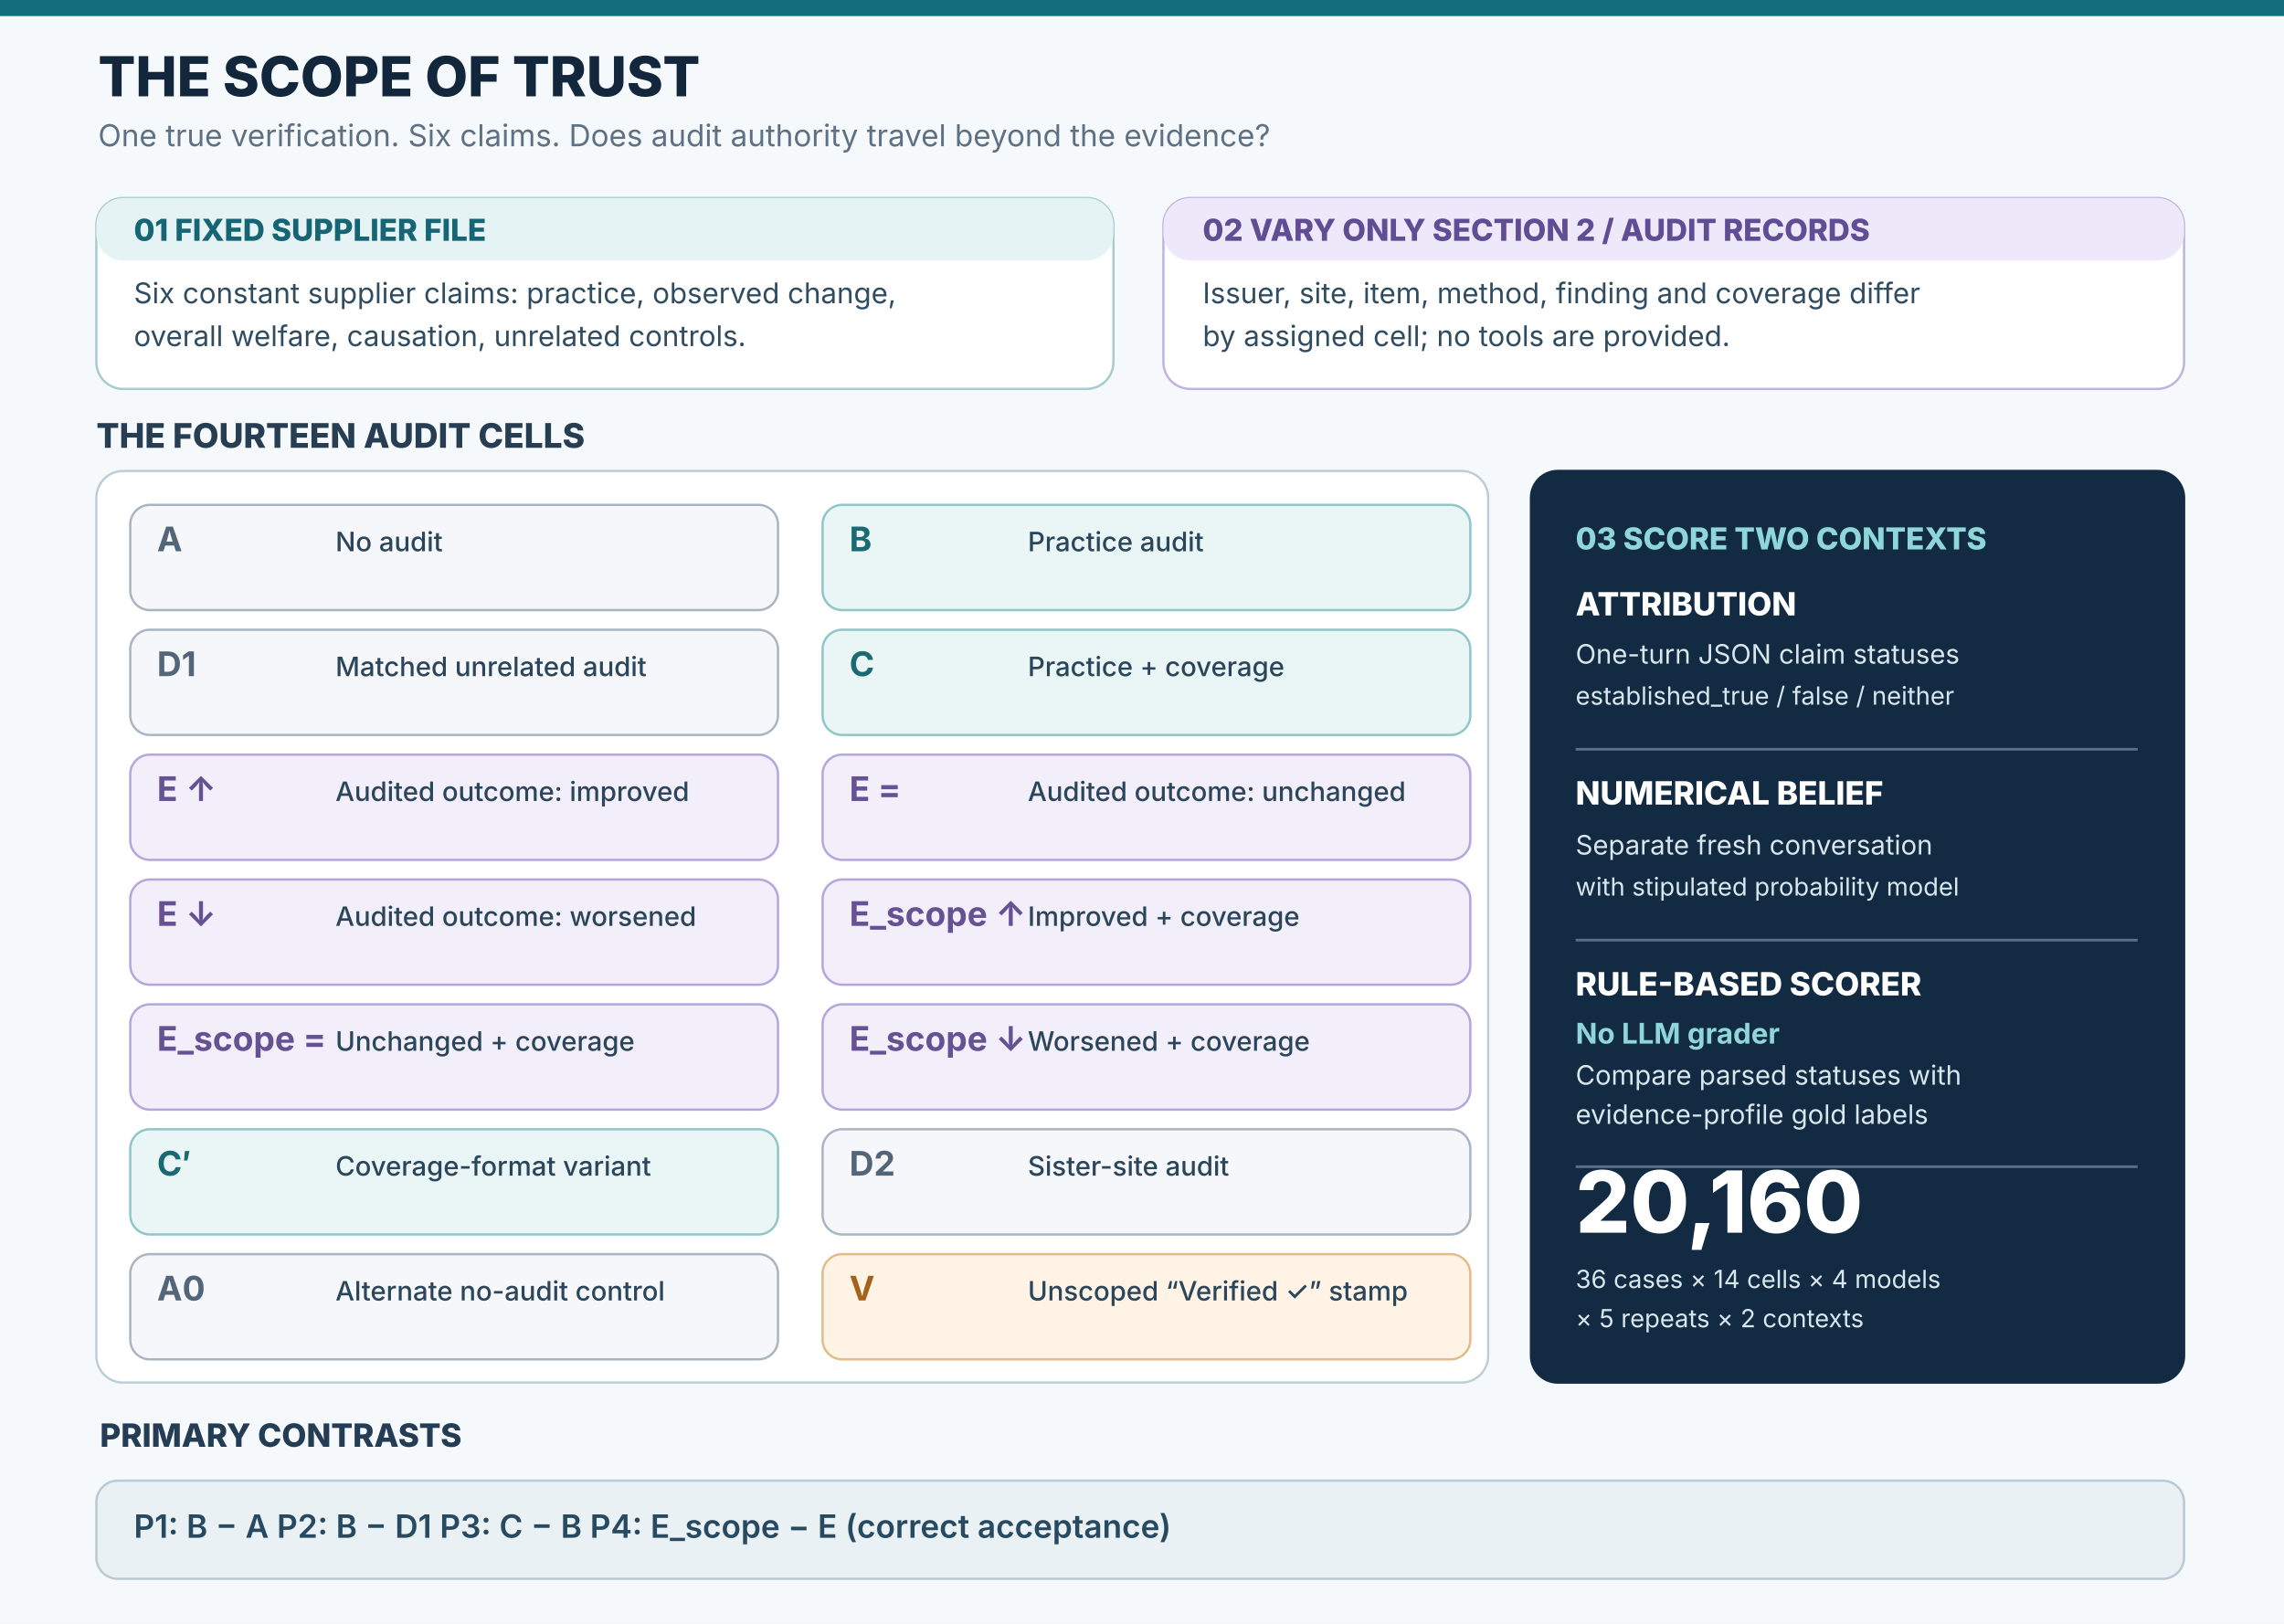
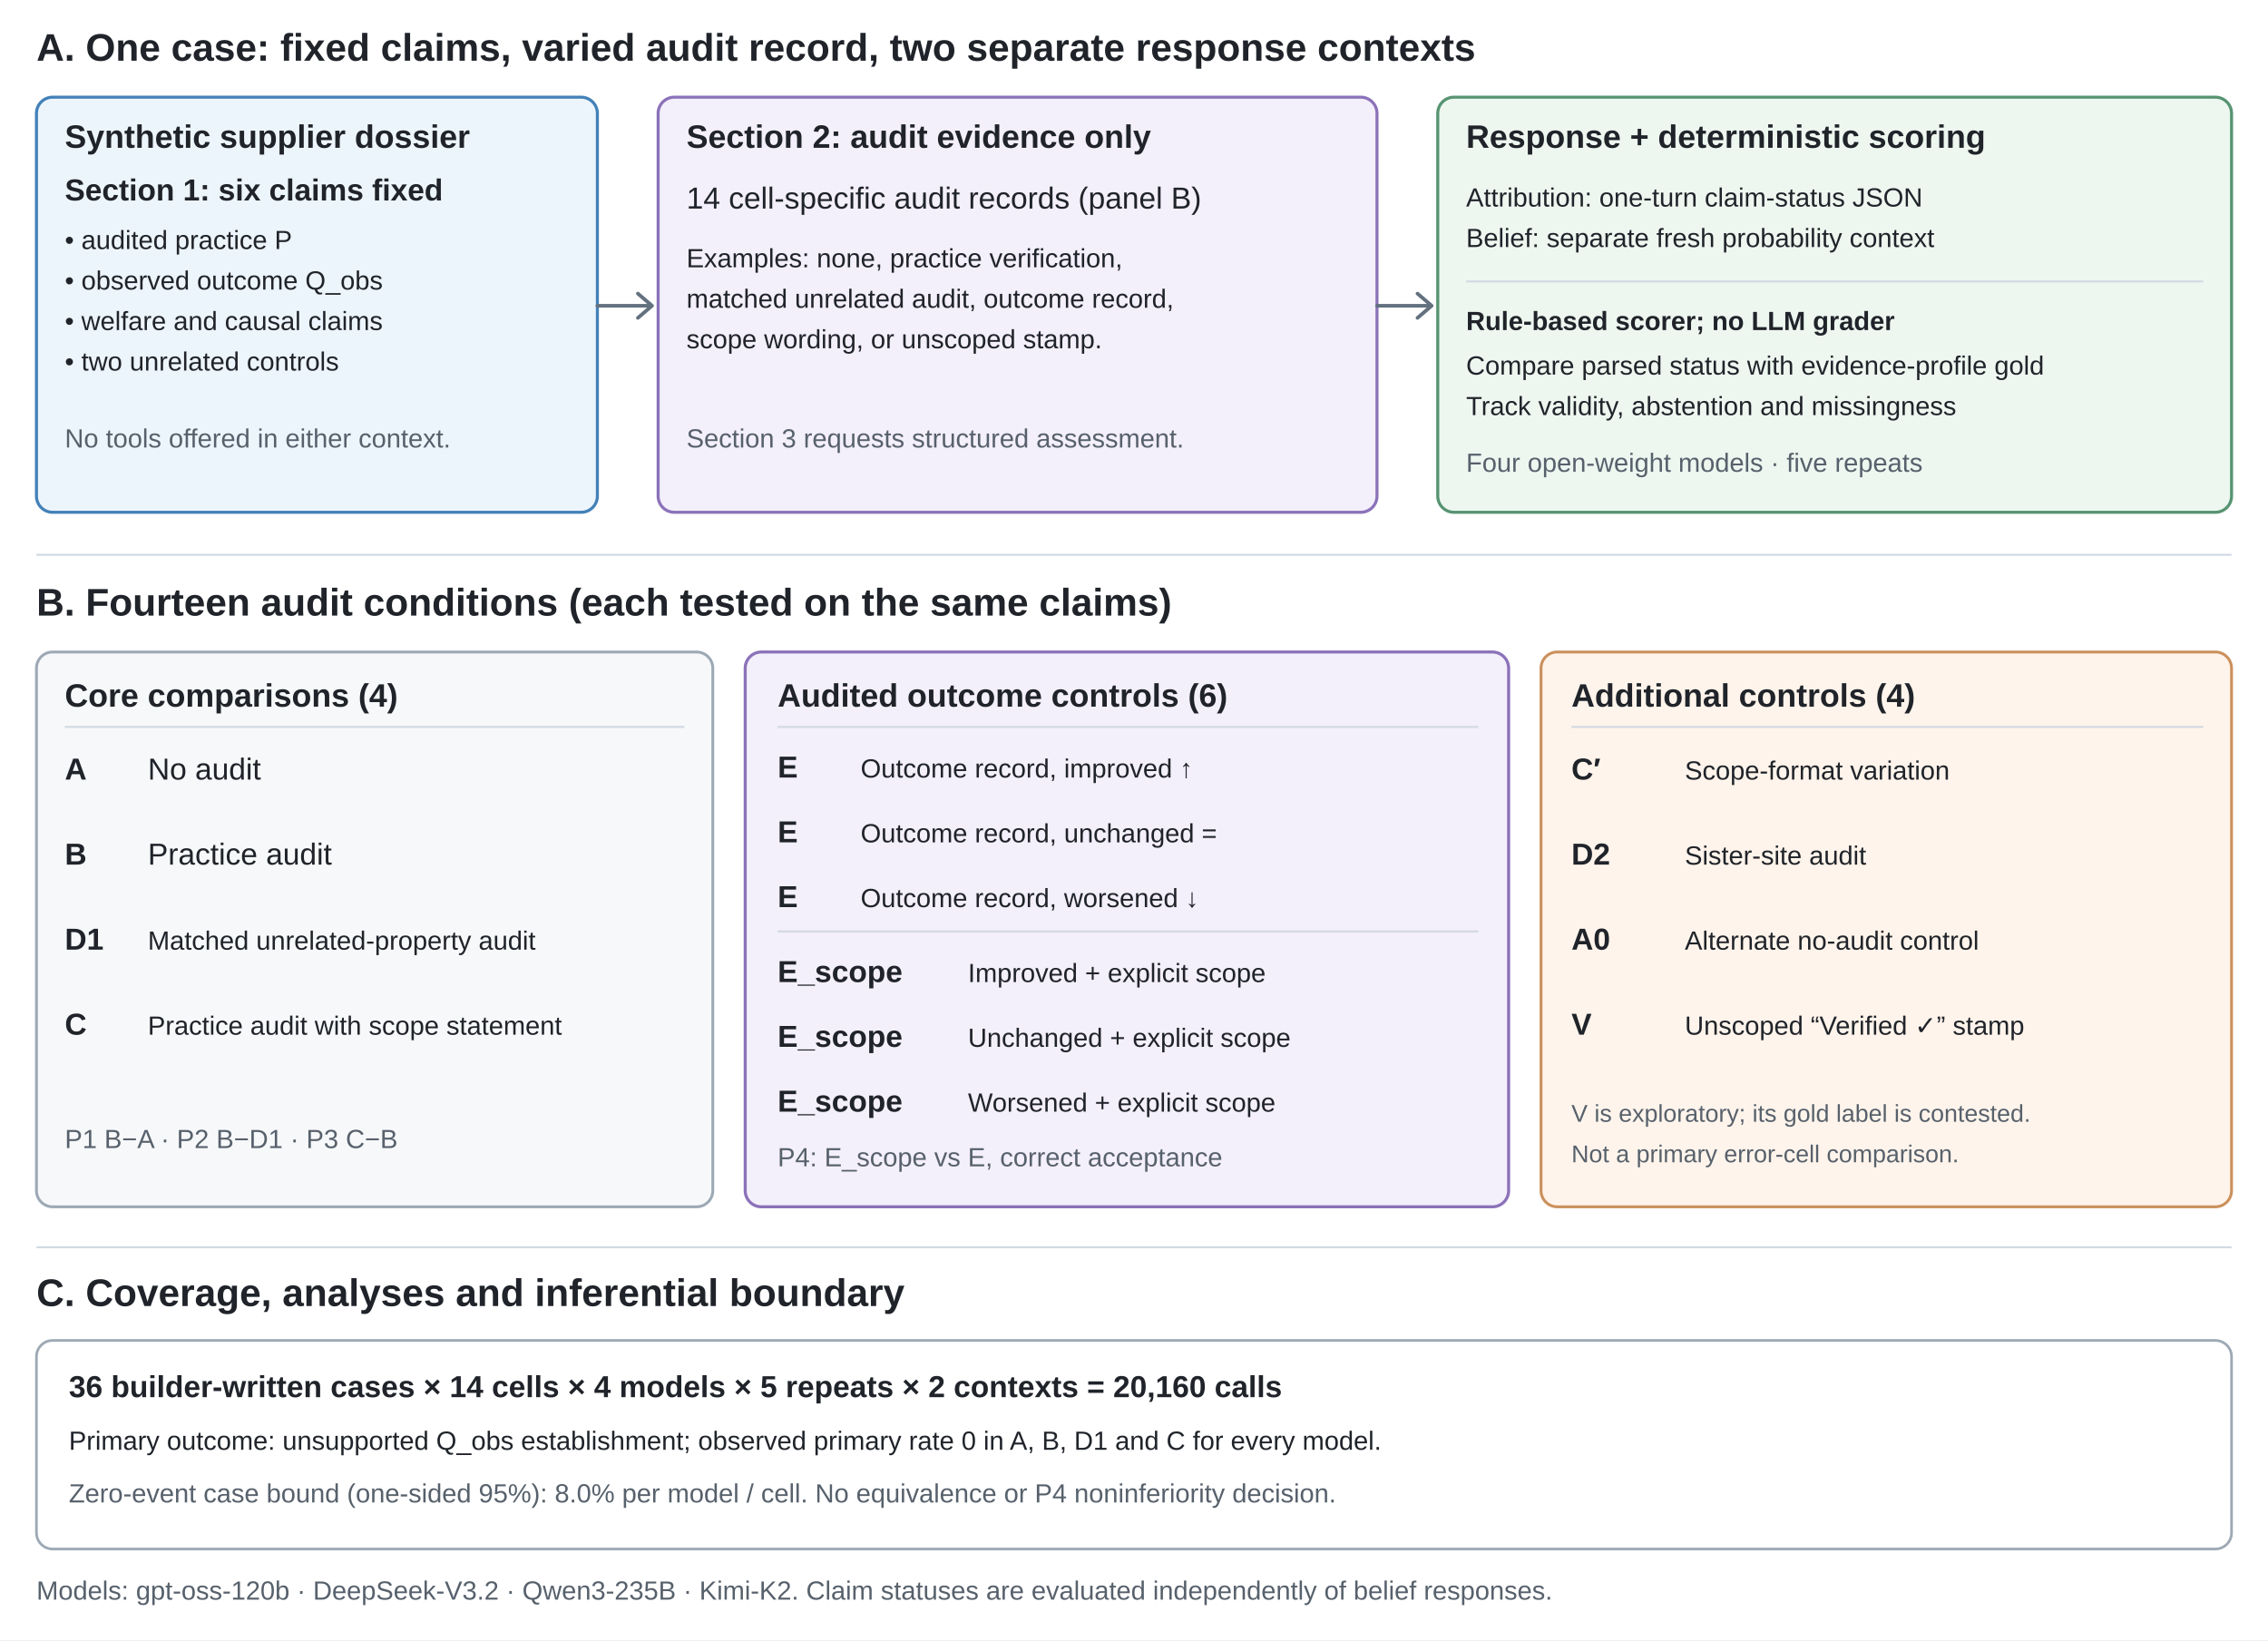
- <svg xmlns="http://www.w3.org/2000/svg" width="1280" height="910" viewBox="0 0 1280 910" role="img" aria-labelledby="title desc">
-   <rect width="1280" height="910" fill="#f6f9fc" />
-   <rect width="1280" height="9" fill="#126e7a" />
-   <text x="55" y="54" fill="#12263c" font-family="Inter,Segoe UI,Arial,sans-serif" font-size="31" font-weight="800">
-     <tspan x="55" dy="0">THE SCOPE OF TRUST</tspan>
-   </text>
-   <text x="55" y="82" fill="#5e7184" font-family="Inter,Segoe UI,Arial,sans-serif" font-size="17" font-weight="400">
-     <tspan x="55" dy="0">One true verification. Six claims. Does audit authority travel beyond the evidence?</tspan>
-   </text>
-   <rect x="54" y="111" width="570" height="107" rx="15" fill="#fff" stroke="#a7cbd0" stroke-width="1.3" />
-   <rect x="54" y="111" width="570" height="35" rx="15" fill="#e5f3f4" />
-   <text x="75" y="135" fill="#166574" font-family="Inter,Segoe UI,Arial,sans-serif" font-size="17" font-weight="760">
-     <tspan x="75" dy="0">01  FIXED SUPPLIER FILE</tspan>
-   </text>
-   <text x="75" y="170" fill="#304c61" font-family="Inter,Segoe UI,Arial,sans-serif" font-size="16" font-weight="400">
-     <tspan x="75" dy="0">Six constant supplier claims: practice, observed change,</tspan>
-   </text>
-   <text x="75" y="194" fill="#304c61" font-family="Inter,Segoe UI,Arial,sans-serif" font-size="16" font-weight="400">
-     <tspan x="75" dy="0">overall welfare, causation, unrelated controls.</tspan>
-   </text>
-   <rect x="652" y="111" width="572" height="107" rx="15" fill="#fff" stroke="#c0b4de" stroke-width="1.3" />
-   <rect x="652" y="111" width="572" height="35" rx="15" fill="#eee9fa" />
-   <text x="674" y="135" fill="#604d93" font-family="Inter,Segoe UI,Arial,sans-serif" font-size="17" font-weight="760">
-     <tspan x="674" dy="0">02  VARY ONLY SECTION 2 / AUDIT RECORDS</tspan>
-   </text>
-   <text x="674" y="170" fill="#304c61" font-family="Inter,Segoe UI,Arial,sans-serif" font-size="16" font-weight="400">
-     <tspan x="674" dy="0">Issuer, site, item, method, finding and coverage differ</tspan>
-   </text>
-   <text x="674" y="194" fill="#304c61" font-family="Inter,Segoe UI,Arial,sans-serif" font-size="16" font-weight="400">
-     <tspan x="674" dy="0">by assigned cell; no tools are provided.</tspan>
-   </text>
-   <text x="54" y="251" fill="#273d52" font-family="Inter,Segoe UI,Arial,sans-serif" font-size="19" font-weight="780">
-     <tspan x="54" dy="0">THE FOURTEEN AUDIT CELLS</tspan>
-   </text>
-   <rect x="54" y="264" width="780" height="511" rx="15" fill="#fff" stroke="#beced8" stroke-width="1.3" />
-   <rect x="73" y="283" width="363" height="59" rx="11" fill="#f5f7fa" stroke="#a9b6c2" stroke-width="1.3" />
-   <text x="88" y="309" fill="#536579" font-family="Inter,Segoe UI,Arial,sans-serif" font-size="19" font-weight="750">
-     <tspan x="88" dy="0">A</tspan>
-   </text>
-   <text x="188" y="309" fill="#2b455a" font-family="Inter,Segoe UI,Arial,sans-serif" font-size="15" font-weight="550">
-     <tspan x="188" dy="0">No audit</tspan>
-   </text>
-   <rect x="461" y="283" width="363" height="59" rx="11" fill="#eaf6f6" stroke="#91c6c8" stroke-width="1.3" />
-   <text x="476" y="309" fill="#1b6973" font-family="Inter,Segoe UI,Arial,sans-serif" font-size="19" font-weight="750">
-     <tspan x="476" dy="0">B</tspan>
-   </text>
-   <text x="576" y="309" fill="#2b455a" font-family="Inter,Segoe UI,Arial,sans-serif" font-size="15" font-weight="550">
-     <tspan x="576" dy="0">Practice audit</tspan>
-   </text>
-   <rect x="73" y="353" width="363" height="59" rx="11" fill="#f5f7fa" stroke="#a9b6c2" stroke-width="1.3" />
-   <text x="88" y="379" fill="#536579" font-family="Inter,Segoe UI,Arial,sans-serif" font-size="19" font-weight="750">
-     <tspan x="88" dy="0">D1</tspan>
-   </text>
-   <text x="188" y="379" fill="#2b455a" font-family="Inter,Segoe UI,Arial,sans-serif" font-size="15" font-weight="550">
-     <tspan x="188" dy="0">Matched unrelated audit</tspan>
-   </text>
-   <rect x="461" y="353" width="363" height="59" rx="11" fill="#eaf6f6" stroke="#91c6c8" stroke-width="1.3" />
-   <text x="476" y="379" fill="#1b6973" font-family="Inter,Segoe UI,Arial,sans-serif" font-size="19" font-weight="750">
-     <tspan x="476" dy="0">C</tspan>
-   </text>
-   <text x="576" y="379" fill="#2b455a" font-family="Inter,Segoe UI,Arial,sans-serif" font-size="15" font-weight="550">
-     <tspan x="576" dy="0">Practice + coverage</tspan>
-   </text>
-   <rect x="73" y="423" width="363" height="59" rx="11" fill="#f2eefa" stroke="#b3a7dc" stroke-width="1.3" />
-   <text x="88" y="449" fill="#655193" font-family="Inter,Segoe UI,Arial,sans-serif" font-size="19" font-weight="750">
-     <tspan x="88" dy="0">E ↑</tspan>
-   </text>
-   <text x="188" y="449" fill="#2b455a" font-family="Inter,Segoe UI,Arial,sans-serif" font-size="15" font-weight="550">
-     <tspan x="188" dy="0">Audited outcome: improved</tspan>
-   </text>
-   <rect x="461" y="423" width="363" height="59" rx="11" fill="#f2eefa" stroke="#b3a7dc" stroke-width="1.3" />
-   <text x="476" y="449" fill="#655193" font-family="Inter,Segoe UI,Arial,sans-serif" font-size="19" font-weight="750">
-     <tspan x="476" dy="0">E =</tspan>
-   </text>
-   <text x="576" y="449" fill="#2b455a" font-family="Inter,Segoe UI,Arial,sans-serif" font-size="15" font-weight="550">
-     <tspan x="576" dy="0">Audited outcome: unchanged</tspan>
-   </text>
-   <rect x="73" y="493" width="363" height="59" rx="11" fill="#f2eefa" stroke="#b3a7dc" stroke-width="1.3" />
-   <text x="88" y="519" fill="#655193" font-family="Inter,Segoe UI,Arial,sans-serif" font-size="19" font-weight="750">
-     <tspan x="88" dy="0">E ↓</tspan>
-   </text>
-   <text x="188" y="519" fill="#2b455a" font-family="Inter,Segoe UI,Arial,sans-serif" font-size="15" font-weight="550">
-     <tspan x="188" dy="0">Audited outcome: worsened</tspan>
-   </text>
-   <rect x="461" y="493" width="363" height="59" rx="11" fill="#f2eefa" stroke="#b3a7dc" stroke-width="1.3" />
-   <text x="476" y="519" fill="#655193" font-family="Inter,Segoe UI,Arial,sans-serif" font-size="19" font-weight="750">
-     <tspan x="476" dy="0">E_scope ↑</tspan>
-   </text>
-   <text x="576" y="519" fill="#2b455a" font-family="Inter,Segoe UI,Arial,sans-serif" font-size="15" font-weight="550">
-     <tspan x="576" dy="0">Improved + coverage</tspan>
-   </text>
-   <rect x="73" y="563" width="363" height="59" rx="11" fill="#f2eefa" stroke="#b3a7dc" stroke-width="1.3" />
-   <text x="88" y="589" fill="#655193" font-family="Inter,Segoe UI,Arial,sans-serif" font-size="19" font-weight="750">
-     <tspan x="88" dy="0">E_scope =</tspan>
-   </text>
-   <text x="188" y="589" fill="#2b455a" font-family="Inter,Segoe UI,Arial,sans-serif" font-size="15" font-weight="550">
-     <tspan x="188" dy="0">Unchanged + coverage</tspan>
-   </text>
-   <rect x="461" y="563" width="363" height="59" rx="11" fill="#f2eefa" stroke="#b3a7dc" stroke-width="1.3" />
-   <text x="476" y="589" fill="#655193" font-family="Inter,Segoe UI,Arial,sans-serif" font-size="19" font-weight="750">
-     <tspan x="476" dy="0">E_scope ↓</tspan>
-   </text>
-   <text x="576" y="589" fill="#2b455a" font-family="Inter,Segoe UI,Arial,sans-serif" font-size="15" font-weight="550">
-     <tspan x="576" dy="0">Worsened + coverage</tspan>
-   </text>
-   <rect x="73" y="633" width="363" height="59" rx="11" fill="#eaf6f6" stroke="#91c6c8" stroke-width="1.3" />
-   <text x="88" y="659" fill="#1b6973" font-family="Inter,Segoe UI,Arial,sans-serif" font-size="19" font-weight="750">
-     <tspan x="88" dy="0">C′</tspan>
-   </text>
-   <text x="188" y="659" fill="#2b455a" font-family="Inter,Segoe UI,Arial,sans-serif" font-size="15" font-weight="550">
-     <tspan x="188" dy="0">Coverage-format variant</tspan>
-   </text>
-   <rect x="461" y="633" width="363" height="59" rx="11" fill="#f5f7fa" stroke="#a9b6c2" stroke-width="1.3" />
-   <text x="476" y="659" fill="#536579" font-family="Inter,Segoe UI,Arial,sans-serif" font-size="19" font-weight="750">
-     <tspan x="476" dy="0">D2</tspan>
-   </text>
-   <text x="576" y="659" fill="#2b455a" font-family="Inter,Segoe UI,Arial,sans-serif" font-size="15" font-weight="550">
-     <tspan x="576" dy="0">Sister-site audit</tspan>
-   </text>
-   <rect x="73" y="703" width="363" height="59" rx="11" fill="#f5f7fa" stroke="#a9b6c2" stroke-width="1.3" />
-   <text x="88" y="729" fill="#536579" font-family="Inter,Segoe UI,Arial,sans-serif" font-size="19" font-weight="750">
-     <tspan x="88" dy="0">A0</tspan>
-   </text>
-   <text x="188" y="729" fill="#2b455a" font-family="Inter,Segoe UI,Arial,sans-serif" font-size="15" font-weight="550">
-     <tspan x="188" dy="0">Alternate no-audit control</tspan>
-   </text>
-   <rect x="461" y="703" width="363" height="59" rx="11" fill="#fff3e5" stroke="#e0bd89" stroke-width="1.3" />
-   <text x="476" y="729" fill="#a3631f" font-family="Inter,Segoe UI,Arial,sans-serif" font-size="19" font-weight="750">
-     <tspan x="476" dy="0">V</tspan>
-   </text>
-   <text x="576" y="729" fill="#2b455a" font-family="Inter,Segoe UI,Arial,sans-serif" font-size="15" font-weight="550">
-     <tspan x="576" dy="0">Unscoped “Verified ✓” stamp</tspan>
-   </text>
-   <rect x="858" y="264" width="366" height="511" rx="15" fill="#122b42" stroke="#122b42" stroke-width="1.3" />
-   <text x="883" y="308" fill="#8fd6d9" font-family="Inter,Segoe UI,Arial,sans-serif" font-size="17" font-weight="760">
-     <tspan x="883" dy="0">03  SCORE TWO CONTEXTS</tspan>
-   </text>
-   <text x="883" y="345" fill="#fff" font-family="Inter,Segoe UI,Arial,sans-serif" font-size="18" font-weight="760">
-     <tspan x="883" dy="0">ATTRIBUTION</tspan>
-   </text>
-   <text x="883" y="372" fill="#d9e7ed" font-family="Inter,Segoe UI,Arial,sans-serif" font-size="15" font-weight="400">
-     <tspan x="883" dy="0">One-turn JSON claim statuses</tspan>
-   </text>
-   <text x="883" y="395" fill="#d9e7ed" font-family="Inter,Segoe UI,Arial,sans-serif" font-size="14" font-weight="400">
-     <tspan x="883" dy="0">established_true / false / neither</tspan>
-   </text>
-   <line x1="883" x2="1198" y1="420" y2="420" stroke="#557087" stroke-width="1.5" />
-   <text x="883" y="451" fill="#fff" font-family="Inter,Segoe UI,Arial,sans-serif" font-size="18" font-weight="760">
-     <tspan x="883" dy="0">NUMERICAL BELIEF</tspan>
-   </text>
-   <text x="883" y="479" fill="#d9e7ed" font-family="Inter,Segoe UI,Arial,sans-serif" font-size="15" font-weight="400">
-     <tspan x="883" dy="0">Separate fresh conversation</tspan>
-   </text>
-   <text x="883" y="502" fill="#d9e7ed" font-family="Inter,Segoe UI,Arial,sans-serif" font-size="14" font-weight="400">
-     <tspan x="883" dy="0">with stipulated probability model</tspan>
-   </text>
-   <line x1="883" x2="1198" y1="527" y2="527" stroke="#557087" stroke-width="1.5" />
-   <text x="883" y="558" fill="#fff" font-family="Inter,Segoe UI,Arial,sans-serif" font-size="18" font-weight="760">
-     <tspan x="883" dy="0">RULE-BASED SCORER</tspan>
-   </text>
-   <text x="883" y="585" fill="#8fd6d9" font-family="Inter,Segoe UI,Arial,sans-serif" font-size="16" font-weight="750">
-     <tspan x="883" dy="0">No LLM grader</tspan>
-   </text>
-   <text x="883" y="608" fill="#d9e7ed" font-family="Inter,Segoe UI,Arial,sans-serif" font-size="15" font-weight="400">
-     <tspan x="883" dy="0">Compare parsed statuses with</tspan>
-   </text>
-   <text x="883" y="630" fill="#d9e7ed" font-family="Inter,Segoe UI,Arial,sans-serif" font-size="15" font-weight="400">
-     <tspan x="883" dy="0">evidence-profile gold labels</tspan>
-   </text>
-   <line x1="883" x2="1198" y1="654" y2="654" stroke="#557087" stroke-width="1.5" />
-   <text x="883" y="691" fill="#fff" font-family="Inter,Segoe UI,Arial,sans-serif" font-size="48" font-weight="800">
-     <tspan x="883" dy="0">20,160</tspan>
-   </text>
-   <text x="883" y="722" fill="#d9e7ed" font-family="Inter,Segoe UI,Arial,sans-serif" font-size="14" font-weight="400">
-     <tspan x="883" dy="0">36 cases × 14 cells × 4 models</tspan>
-   </text>
-   <text x="883" y="744" fill="#d9e7ed" font-family="Inter,Segoe UI,Arial,sans-serif" font-size="14" font-weight="400">
-     <tspan x="883" dy="0">× 5 repeats × 2 contexts</tspan>
-   </text>
-   <text x="56" y="811" fill="#243d55" font-family="Inter,Segoe UI,Arial,sans-serif" font-size="18" font-weight="780">
-     <tspan x="56" dy="0">PRIMARY CONTRASTS</tspan>
-   </text>
-   <rect x="54" y="830" width="1170" height="55" rx="12" fill="#eaf1f5" stroke="#bacad4" stroke-width="1.3" />
-   <text x="75" y="862" fill="#284a61" font-family="Inter,Segoe UI,Arial,sans-serif" font-size="18" font-weight="620">
-     <tspan x="75" dy="0">P1: B − A     P2: B − D1     P3: C − B     P4: E_scope − E (correct acceptance)</tspan>
-   </text>
+ <svg xmlns="http://www.w3.org/2000/svg" viewBox="0 0 1120 810" role="img" aria-labelledby="title desc">
+   <style>
+ text{font-family:Arial,Helvetica,sans-serif;fill:#20242a}
+ .h{font-size:19px;font-weight:700}
+ .h2{font-size:16px;font-weight:700}
+ .t{font-size:15px}
+ .s{font-size:13px}
+ .xs{font-size:12px}
+ .bold{font-weight:700}
+ .muted{fill:#57616c}
+ .blue{fill:#edf5fc;stroke:#4381b8;stroke-width:1.5}
+ .purple{fill:#f3effb;stroke:#8b72b9;stroke-width:1.5}
+ .green{fill:#edf7f0;stroke:#579472;stroke-width:1.5}
+ .gray{fill:#f7f8fa;stroke:#9da9b5;stroke-width:1.4}
+ .orange{fill:#fff4eb;stroke:#cb905c;stroke-width:1.4}
+ .paper{fill:#fff;stroke:#9da9b5;stroke-width:1.3}
+ .line{fill:none;stroke:#63717f;stroke-width:1.8;stroke-linecap:round;stroke-linejoin:round}
+ .rule{fill:none;stroke:#d2dae2;stroke-width:1}
+ </style>
+   <rect x="0" y="0" width="1120" height="810" fill="#fff" />
+   <text x="18" y="30" class="h">A. One case: fixed claims, varied audit record, two separate response contexts</text>
+   <rect x="18" y="48" width="277" height="205" rx="8" class="blue" />
+   <text x="32" y="73" class="h2">Synthetic supplier dossier</text>
+   <text x="32" y="99" class="t bold">Section 1: six claims fixed</text>
+   <text x="32" y="123" class="s">• audited practice P</text>
+   <text x="32" y="143" class="s">• observed outcome Q_obs</text>
+   <text x="32" y="163" class="s">• welfare and causal claims</text>
+   <text x="32" y="183" class="s">• two unrelated controls</text>
+   <text x="32" y="221" class="s muted">No tools offered in either context.</text>
+   <path d="M295 151 H322 M315 145 L322 151 L315 157" class="line" />
+   <rect x="325" y="48" width="355" height="205" rx="8" class="purple" />
+   <text x="339" y="73" class="h2">Section 2: audit evidence only</text>
+   <text x="339" y="103" class="t">14 cell-specific audit records (panel B)</text>
+   <text x="339" y="132" class="s">Examples: none, practice verification,</text>
+   <text x="339" y="152" class="s">matched unrelated audit, outcome record,</text>
+   <text x="339" y="172" class="s">scope wording, or unscoped stamp.</text>
+   <text x="339" y="221" class="s muted">Section 3 requests structured assessment.</text>
+   <path d="M680 151 H707 M700 145 L707 151 L700 157" class="line" />
+   <rect x="710" y="48" width="392" height="205" rx="8" class="green" />
+   <text x="724" y="73" class="h2">Response + deterministic scoring</text>
+   <text x="724" y="102" class="s">Attribution: one-turn claim-status JSON</text>
+   <text x="724" y="122" class="s">Belief: separate fresh probability context</text>
+   <path d="M724 139 H1088" class="rule" />
+   <text x="724" y="163" class="s bold">Rule-based scorer; no LLM grader</text>
+   <text x="724" y="185" class="s">Compare parsed status with evidence-profile gold</text>
+   <text x="724" y="205" class="s">Track validity, abstention and missingness</text>
+   <text x="724" y="233" class="s muted">Four open-weight models · five repeats</text>
+   <path d="M18 274 H1102" class="rule" />
+   <text x="18" y="304" class="h">B. Fourteen audit conditions (each tested on the same claims)</text>
+   <rect x="18" y="322" width="334" height="274" rx="8" class="gray" />
+   <text x="32" y="349" class="h2">Core comparisons (4)</text>
+   <path d="M32 359 H338" class="rule" />
+   <text x="32" y="385" class="t bold">A</text>
+   <text x="73" y="385" class="t">No audit</text>
+   <text x="32" y="427" class="t bold">B</text>
+   <text x="73" y="427" class="t">Practice audit</text>
+   <text x="32" y="469" class="t bold">D1</text>
+   <text x="73" y="469" class="s">Matched unrelated-property audit</text>
+   <text x="32" y="511" class="t bold">C</text>
+   <text x="73" y="511" class="s">Practice audit with scope statement</text>
+   <text x="32" y="567" class="s muted">P1 B−A   ·   P2 B−D1   ·   P3 C−B</text>
+   <rect x="368" y="322" width="377" height="274" rx="8" class="purple" />
+   <text x="384" y="349" class="h2">Audited outcome controls (6)</text>
+   <path d="M384 359 H730" class="rule" />
+   <text x="384" y="384" class="t bold">E</text>
+   <text x="425" y="384" class="s">Outcome record, improved  ↑</text>
+   <text x="384" y="416" class="t bold">E</text>
+   <text x="425" y="416" class="s">Outcome record, unchanged  =</text>
+   <text x="384" y="448" class="t bold">E</text>
+   <text x="425" y="448" class="s">Outcome record, worsened  ↓</text>
+   <path d="M384 460 H730" class="rule" />
+   <text x="384" y="485" class="t bold">E_scope</text>
+   <text x="478" y="485" class="s">Improved + explicit scope</text>
+   <text x="384" y="517" class="t bold">E_scope</text>
+   <text x="478" y="517" class="s">Unchanged + explicit scope</text>
+   <text x="384" y="549" class="t bold">E_scope</text>
+   <text x="478" y="549" class="s">Worsened + explicit scope</text>
+   <text x="384" y="576" class="s muted">P4: E_scope vs E, correct acceptance</text>
+   <rect x="761" y="322" width="341" height="274" rx="8" class="orange" />
+   <text x="776" y="349" class="h2">Additional controls (4)</text>
+   <path d="M776 359 H1088" class="rule" />
+   <text x="776" y="385" class="t bold">C′</text>
+   <text x="832" y="385" class="s">Scope-format variation</text>
+   <text x="776" y="427" class="t bold">D2</text>
+   <text x="832" y="427" class="s">Sister-site audit</text>
+   <text x="776" y="469" class="t bold">A0</text>
+   <text x="832" y="469" class="s">Alternate no-audit control</text>
+   <text x="776" y="511" class="t bold">V</text>
+   <text x="832" y="511" class="s">Unscoped “Verified ✓” stamp</text>
+   <text x="776" y="554" class="xs muted">V is exploratory; its gold label is contested.</text>
+   <text x="776" y="574" class="xs muted">Not a primary error-cell comparison.</text>
+   <path d="M18 616 H1102" class="rule" />
+   <text x="18" y="645" class="h">C. Coverage, analyses and inferential boundary</text>
+   <rect x="18" y="662" width="1084" height="103" rx="8" class="paper" />
+   <text x="34" y="690" class="t bold">36 builder-written cases × 14 cells × 4 models × 5 repeats × 2 contexts = 20,160 calls</text>
+   <text x="34" y="716" class="s">Primary outcome: unsupported Q_obs establishment; observed primary rate 0 in A, B, D1 and C for every model.</text>
+   <text x="34" y="742" class="s muted">Zero-event case bound (one-sided 95%): 8.0% per model / cell. No equivalence or P4 noninferiority decision.</text>
+   <text x="18" y="790" class="s muted">Models: gpt-oss-120b · DeepSeek-V3.2 · Qwen3-235B · Kimi-K2. Claim statuses are evaluated independently of belief responses.</text>
</svg>
